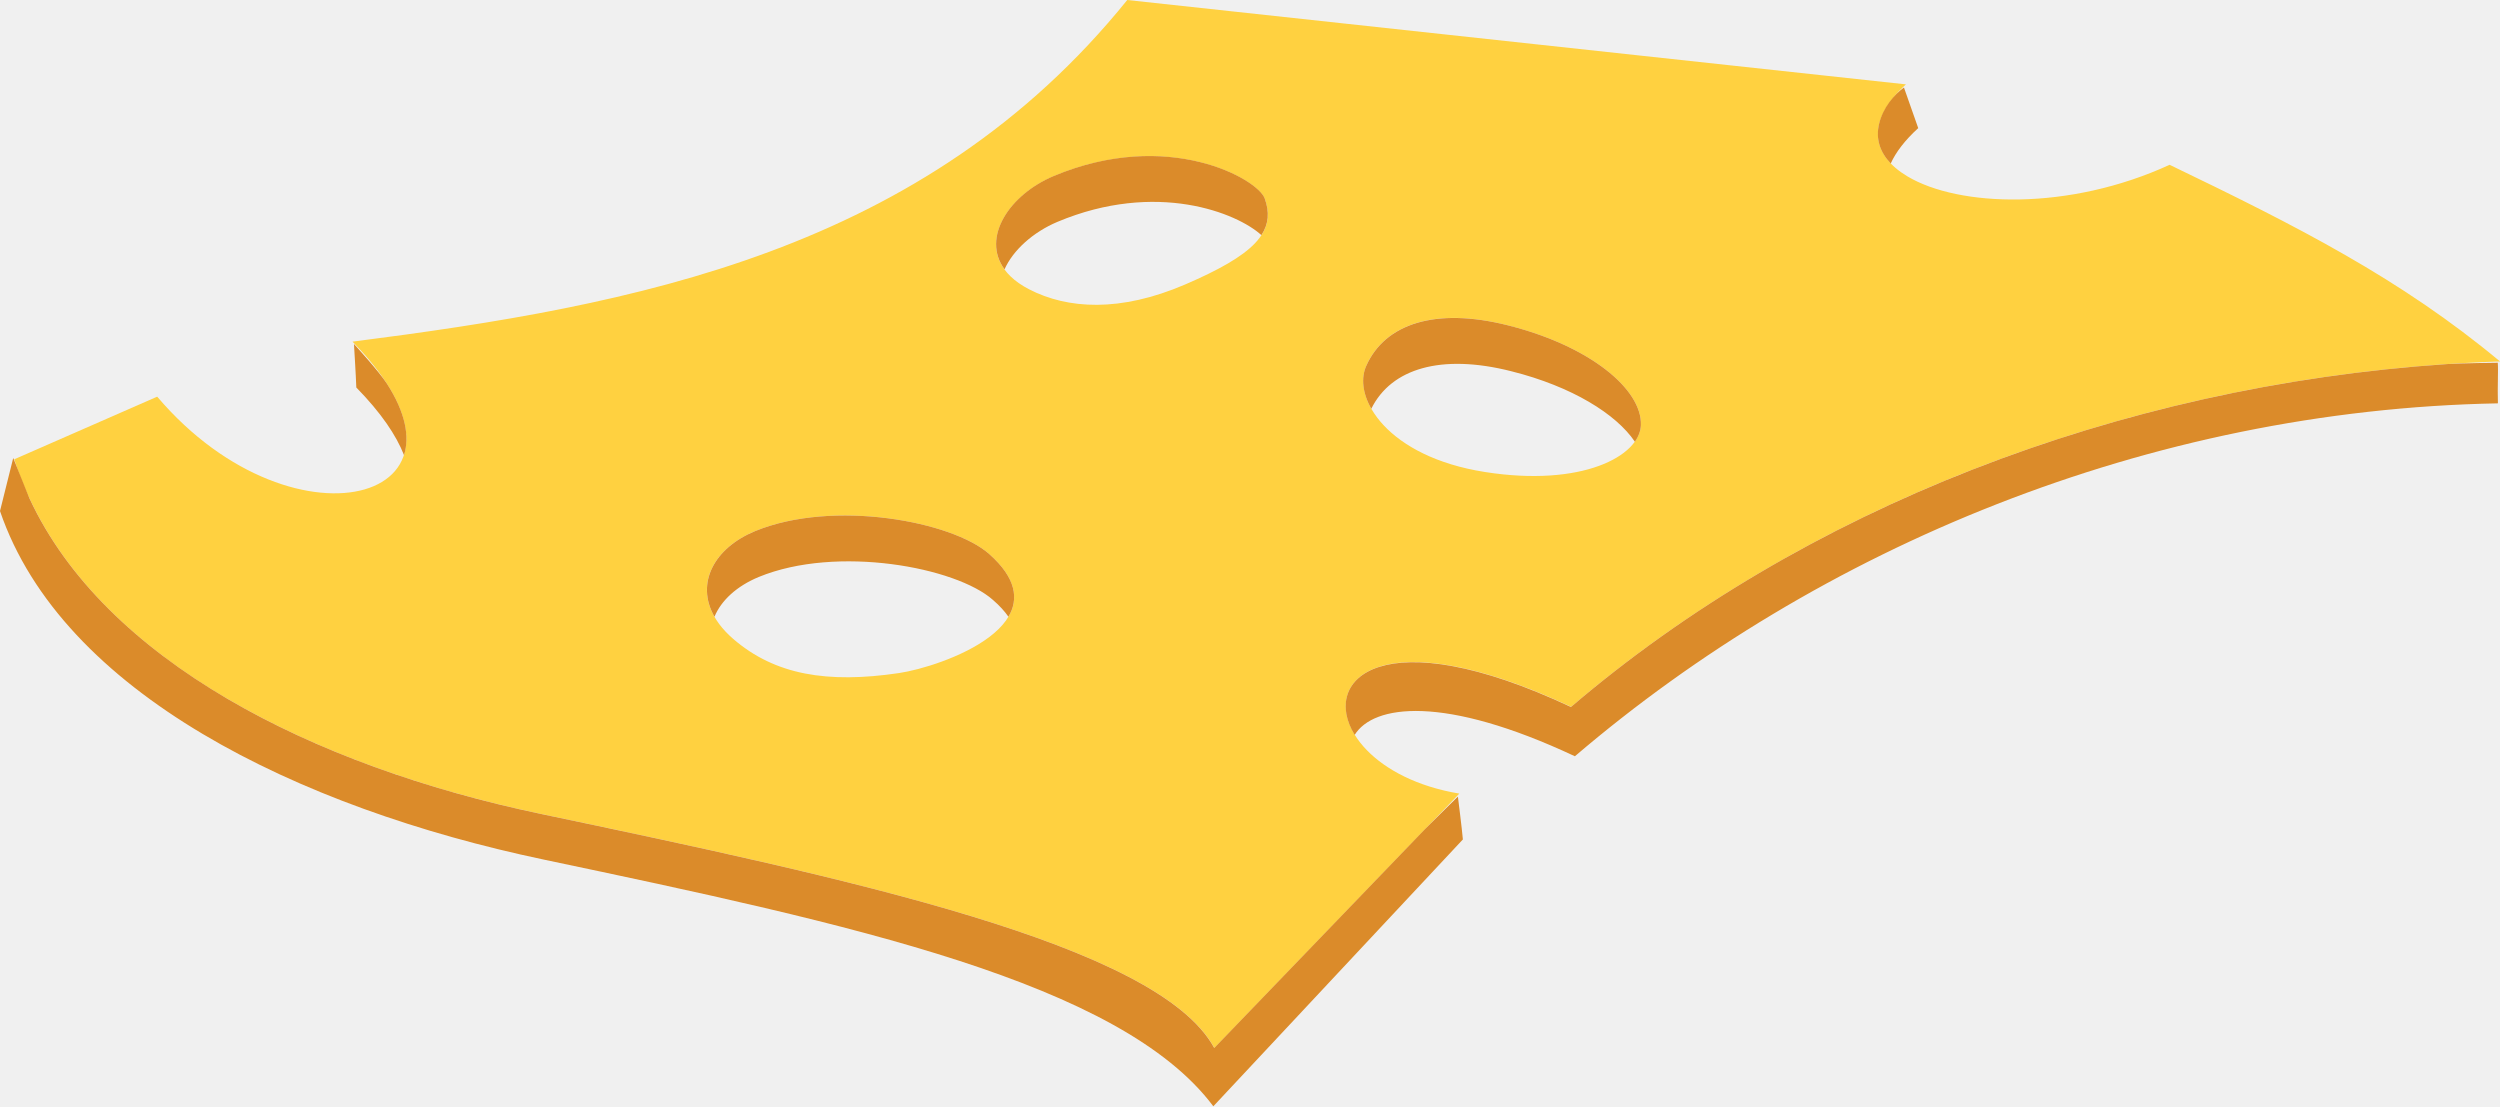
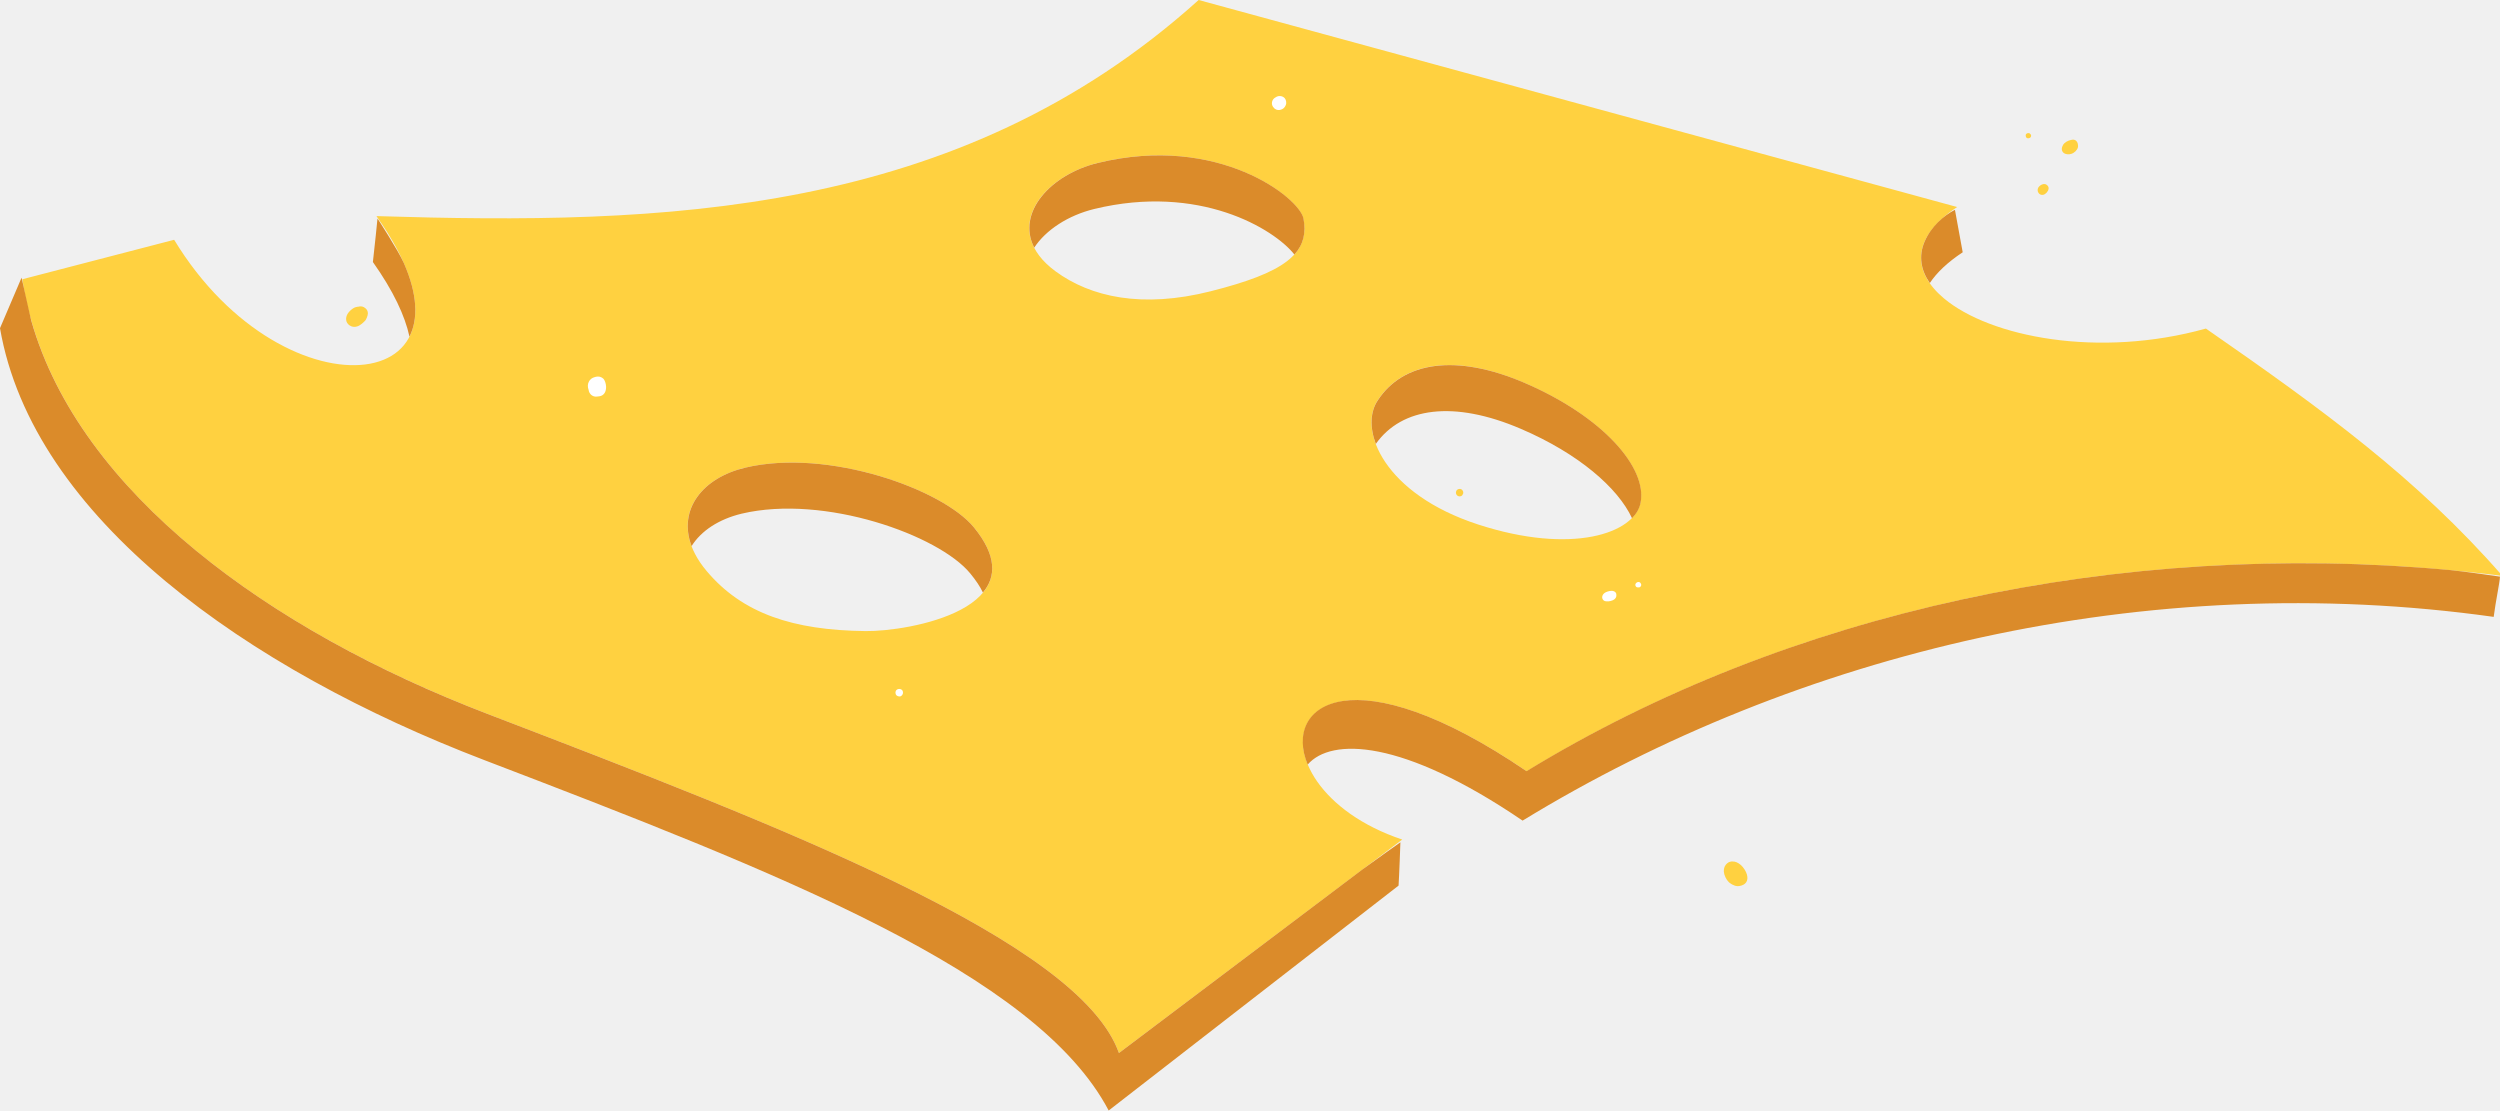
- <svg xmlns="http://www.w3.org/2000/svg" version="1.1" id="_x2018_ëîé_x5F_1" x="0px" y="0px" viewBox="0 0 1908.4 844.5" style="enable-background:new 0 0 1908.4 844.5;" xml:space="preserve">
+ <svg xmlns="http://www.w3.org/2000/svg" version="1.1" id="_x2018_ëîé_x5F_1" x="0px" y="0px" viewBox="0 0 1900.7 844.3" style="enable-background:new 0 0 1900.7 844.3;" xml:space="preserve">
  <style type="text/css">
	.st0{fill-rule:evenodd;clip-rule:evenodd;fill:#DB8B2A;}
	.st1{fill-rule:evenodd;clip-rule:evenodd;fill:#E3E82D;}
	.st2{fill-rule:evenodd;clip-rule:evenodd;fill:#F3C6EF;}
	.st3{fill-rule:evenodd;clip-rule:evenodd;fill:#FDE7FC;}
	.st4{fill-rule:evenodd;clip-rule:evenodd;fill:#A55669;}
	.st5{fill-rule:evenodd;clip-rule:evenodd;fill:#8E3A4F;}
	.st6{fill-rule:evenodd;clip-rule:evenodd;fill:#57271B;}
	.st7{fill-rule:evenodd;clip-rule:evenodd;fill:#7F3C22;}
	.st8{fill-rule:evenodd;clip-rule:evenodd;fill:#FFD140;}
	.st9{fill-rule:evenodd;clip-rule:evenodd;fill:#DB150C;}
	.st10{fill-rule:evenodd;clip-rule:evenodd;fill:#EF442A;}
	.st11{fill-rule:evenodd;clip-rule:evenodd;fill:#B02018;}
	.st12{fill-rule:evenodd;clip-rule:evenodd;fill:#646614;}
	.st13{fill-rule:evenodd;clip-rule:evenodd;fill:#FFFFFF;}
	.st14{fill:#FFFFFF;}
</style>
  <g>
-     <path class="st8" d="M860.5,0C705.3,192.3,484.4,233.2,269.1,260.8c117.2,119.3-42.6,167.4-149.1,42L10.9,350.6   c44.5,140.6,213.2,231,401.5,270.6c234.3,49.3,471.5,99.5,514.6,178.8L1114,605.8c-129.3-21.5-124.3-164.6,85.3-66.2   c186.1-159,443.3-254.7,709.1-263.7c-75.9-63.2-154.8-103.2-252.2-150.1c-77.1,35.4-161,32.2-200.2,8.8   c-26.7-15.9-32.6-41.3-1.1-70.2L860.5,0L860.5,0z M686.2,513.8c32.4-4.8,128.4-38.1,68.9-90.9c-28.1-24.9-118.9-42-178.6-17.5   c-38.1,15.6-51.6,52.3-16.7,82.4C591.6,515.2,631.6,521.9,686.2,513.8L686.2,513.8z M1150.9,248.3c63,15.8,102.7,49,101.7,76.3   c-0.9,23.5-44.9,47.4-119.1,35.7c-74.5-11.7-101.4-56.5-90.6-80.9C1057.2,246.9,1095.9,234.4,1150.9,248.3L1150.9,248.3z    M965.4,151.5c-5.4-14.9-73.9-53.6-161.1-17c-41.1,17.3-64.8,62.5-18.8,86.3c29.4,15.2,69.5,17.7,119.1-3.6   C956.6,194.8,974.8,177.4,965.4,151.5L965.4,151.5z" />
-     <path class="st0" d="M22.5,380.5c57.5,123.5,215.3,204,389.8,240.7c234.3,49.3,471.5,99.5,514.6,178.8l160.6-166.8   c7.4-7.5,25.4-25.1,25.4-25.1s3.2,25.3,3.8,32.7L926.2,844.5c-70.8-94.6-276.7-139-511-188.3C226.9,616.6,47.3,528.7,0,390.1   l10.1-40.5L22.5,380.5L22.5,380.5z M1868.4,277.9c10.7-0.7,38.3-1,38.3-1c0.5,5.7-0.3,18.4,0.1,31   c-266.6,5-518.5,110.4-704.6,269.4c-100.3-47.1-153.8-39.4-168.1-16.3c-26.2-42.6,21.3-88.8,165.1-21.3   C1376,388.6,1616.9,294.7,1868.4,277.9L1868.4,277.9z M545.4,470.8c-14.7-25.8,0-52.6,31.1-65.4c59.7-24.5,150.5-7.4,178.6,17.5   c20.9,18.5,22.6,34.6,14.7,47.9c-2.9-4.2-6.8-8.5-11.9-12.9c-28.1-24.9-118.9-42-178.6-17.5C562.6,447.3,550.6,458.2,545.4,470.8   L545.4,470.8z M1046.8,312c-6.8-11.9-7.9-23.6-3.9-32.6c14.4-32.5,53.1-44.9,108-31.1c63,15.8,102.7,49,101.7,76.3   c-0.2,4.2-1.7,8.5-4.6,12.6c-14.2-21.1-48-42.2-94.3-53.8C1100.1,269.8,1062,281.3,1046.8,312L1046.8,312z M295.3,292.8   c14.3,22.1,17.6,40.7,13.1,54.6c-5.9-15.1-17.6-32.4-36.4-51.6c-0.3-9-1.8-33.2-1.8-33.2S289.5,283.7,295.3,292.8L295.3,292.8z    M766.8,205.6c-17.9-24.5,4-57.1,37.5-71.2c87.2-36.6,155.6,2.1,161.1,17c3.8,10.5,3.1,19.5-2.5,28.1   c-18.4-16.9-80.1-41.9-155.8-10.1C788.5,177.3,773.4,190.9,766.8,205.6L766.8,205.6z M1434.4,94.6c3-12.6,11.5-22.3,19-27.8   l10.9,31c-10.2,9.3-17.1,18.4-21,27C1435.1,116.2,1431.7,106,1434.4,94.6L1434.4,94.6z" />
+     <g>
+       <path class="st8" d="M911.3,0C727.7,165.4,503,171,286.2,164.3c97,136.3-68.5,158.5-153.8,18l-115.4,30    C38.7,358,191.1,474,370.7,542.8c223.6,85.7,449.9,172.6,480,257.8l215.4-162.3c-124.3-41.6-96.7-182.1,94.6-51.9    c208.8-127.7,477.9-181.6,741.8-148.6c-65-74.4-136.6-126.4-225.4-188c-81.7,22.8-164.1,6.4-199.1-22.9    c-23.9-20-25.7-45.9,10-69.5L911.3,0L911.3,0z M658.1,479.8c32.7,0.4,132.8-17.4,82.3-78.9c-23.8-29-110.8-60.2-173.6-45.4    c-40.1,9.4-59.2,43.5-29.5,78.7C564.4,466.4,602.9,479.2,658.1,479.8L658.1,479.8z M1158.8,291c59.7,25.6,93.7,64.6,88.4,91.3    c-4.6,23.1-51.8,39.7-123.3,16.5c-71.7-23.3-91.2-71.8-76.7-94.1C1066.6,274.8,1106.7,268.6,1158.8,291L1158.8,291z M990.9,166.1    c-3-15.6-64.5-64.6-156.4-42.2c-43.4,10.6-73.9,51.5-32.1,82.3c26.6,19.6,65.9,28.5,118.2,15.2    C975.5,207.5,996.2,193.2,990.9,166.1L990.9,166.1z" />
+       <path class="st0" d="M23.7,243.6C61,374.6,204.2,479,370.7,542.8c223.6,85.7,449.9,172.6,480,257.8l184.9-139.4    c8.5-6.3,29.1-20.8,29.1-20.8s-0.9,25.5-1.4,32.9L842.9,844.3c-55-104.6-251.3-180.9-474.9-266.5C188.3,509,24.9,393.8,0,249.5    l16.4-38.4L23.7,243.6L23.7,243.6z M1862.7,433.4c10.7,1,38,5,38,5c-0.4,5.7-3.2,18.1-4.8,30.6c-264-37.1-529.4,27.2-738.3,154.9    c-91.6-62.3-145.6-63.2-163.4-42.6c-19.2-46.2,35-84.4,166.4,5C1359,465,1611.7,410.3,1862.7,433.4L1862.7,433.4z M525.8,415.2    c-10.5-27.8,8.3-52,41-59.7c62.8-14.8,149.8,16.4,173.6,45.4c17.7,21.6,16.9,37.7,6.9,49.6c-2.2-4.6-5.4-9.4-9.7-14.6    c-23.8-29-110.8-60.2-173.6-45.4C546.5,394.7,533,403.6,525.8,415.2L525.8,415.2z M1046,337.5c-4.8-12.8-4.1-24.6,1.3-32.8    c19.3-29.8,59.5-36,111.6-13.7c59.7,25.6,93.7,64.6,88.4,91.3c-0.8,4.2-3,8.1-6.5,11.7c-10.7-23.1-40.7-49.2-84.6-68    C1105.3,304.2,1065.8,309.6,1046,337.5L1046,337.5z M307,199.9c10.6,24.1,11,42.9,4.3,56c-3.4-15.8-12.3-34.8-27.8-56.7    c1.1-8.9,3.5-33.1,3.5-33.1S302.6,190.1,307,199.9L307,199.9z M786.3,188.3c-13.8-27,13-55.8,48.3-64.4    c91.9-22.4,153.4,26.6,156.4,42.2c2.1,10.9,0,19.8-6.9,27.4c-15.5-19.6-72.4-54-152.2-34.6C812.2,163.7,795.1,174.8,786.3,188.3    L786.3,188.3z M1463.1,184c5-11.9,14.9-20.2,23.2-24.5l5.9,32.3c-11.5,7.6-19.8,15.5-25,23.4    C1460.4,205.4,1458.6,194.8,1463.1,184L1463.1,184z" />
+     </g>
+     <path class="st8" d="M1544.2,103c0.1,1.2-0.7,1.9-1.7,2.1c-1,0.2-1.8-0.1-2.2-1c0-0.1-0.2-0.6-0.2-1.1c0-0.6,0.2-1.2,0.9-1.5l0,0   c0.9-0.6,2.2-0.4,2.8,0.6C1544.1,102.3,1544.2,102.7,1544.2,103L1544.2,103z M1574.6,106.4c0.3-0.1,0.7-0.2,1-0.2   c1.5-0.2,2.8,0.4,3.6,1.8c0.7,1.1,0.8,3.3,0.6,4c-0.5,2.1-2.7,4.3-5.1,5c-1.9,0.6-3.9,0.4-5.4-0.5c-2.5-1.7-1.9-4.5-0.8-6.3   C1569.5,108.4,1572.2,106.8,1574.6,106.4L1574.6,106.4z M1326.7,671.8c-0.9,0.9-3.5,2.1-6.1,1.9c-2.7-0.3-5.4-2.2-6.3-3.1   c-1.9-1.9-3.5-5.2-3.7-7.9c-0.1-2,0.4-3.8,1.4-5.1c1.8-2.4,4.2-3,6.8-2.5c2,0.4,4.5,1.9,6.3,4.2c2,2.4,3.3,5.4,3.4,7.5   C1328.7,668.9,1328,670.6,1326.7,671.8L1326.7,671.8z M1555.7,146.7c-0.5,0.6-1.2,1.1-1.9,1.3c-1,0.3-1.9,0.2-2.7-0.2   c-0.7-0.4-1.4-1-1.8-2.3c-0.2-0.9-0.2-2,0.5-3.1c0.6-0.9,1.9-1.9,2.9-2.2c2.2-0.8,3.8,0.3,4.5,1.6c0.3,0.5,0.4,1.1,0.3,1.8   c-0.1,0.6-0.4,1.5-1.1,2.3C1556.3,146.3,1556,146.5,1555.7,146.7L1555.7,146.7z M1112.3,375.4c-0.2,0.7-0.6,1.3-1.3,1.7   c-1.3,0.7-3,0.2-3.7-1.1c-0.3-0.6-0.4-1.1-0.4-1.5c0.1-1,0.5-1.9,1.2-2.3c1.3-0.8,2.9-0.7,3.8,0.6c0.7,1,0.6,1.7,0.6,2.2   C1112.5,375.1,1112.4,375.3,1112.3,375.4L1112.3,375.4z M272.3,233.2c2-0.6,4-0.3,5.7,1.3c0.9,0.8,1.7,2,1.7,3.8   c0,1.7-1.4,4.8-2,5.4c-1.3,1.4-3.8,3.8-6.2,4.5c-2,0.6-3.9,0.4-5.7-0.8c-1.6-1.1-2.4-2.5-2.6-4c-0.2-1.5,0.1-3.3,1.2-5   c1.1-1.7,3-3.4,4.5-4.2c1.2-0.7,2.3-0.9,3.1-1C272.1,233.2,272.2,233.2,272.3,233.2L272.3,233.2z" />
+     <path class="st13" d="M1226.4,449.3c-1.3-0.3-3.7,0.1-5.4,0.9c-3.2,1.5-3.1,4.2-2.7,5c0.4,0.9,1,1.5,1.9,1.8   c0.6,0.2,1.4,0.2,1.9,0.2c1.1,0.1,3.7-0.4,5.1-1.4c1.2-0.9,1.8-2,1.7-3.4C1229,450.8,1228.1,449.8,1226.4,449.3z" />
+     <path class="st13" d="M684,523.8c-2.1-0.1-3.2,1.3-3.2,2.7c0,1.6,0.9,2.9,3.1,3c1.3,0.1,2.6-1.3,2.6-2.8c0-0.1,0-0.4,0-0.4   C686.4,524.1,684.2,523.8,684,523.8z" />
+     <path class="st13" d="M1246.8,442.8c-0.6-0.4-1.3-0.4-1.9-0.2c0,0,0,0,0,0c-0.1,0-0.4,0.2-0.5,0.3c-0.3,0.2-0.5,0.3-0.6,0.5   c-0.7,0.8-0.5,1.6-0.3,2.1c0.2,0.4,0.5,1,1.6,1.1c0.1,0,0.2,0,0.3,0c0.4,0.1,0.9,0,1.4-0.2c0.8-0.5,1.2-1.5,0.9-2.3   C1247.5,443.5,1247.2,443.1,1246.8,442.8z" />
+     <path class="st13" d="M452.5,286.6c-2.5,0.6-3.9,1.9-4.7,3.4c-1.1,1.9-1.1,4.3-0.3,6.4c0.2,1.7,1.1,3.1,2.1,3.9   c0.9,0.7,2.3,1.5,4.3,1.2c0.6,0,1.2-0.1,1.8-0.2c3.9-0.6,5.2-4,5.1-7.3c-0.1-2.5-1-5-2.1-6.1C457.4,286.7,455.5,285.8,452.5,286.6z   " />
+     <path class="st13" d="M969.7,74.1c-0.1,0.1-0.3,0.2-0.4,0.2c-2.4,1.6-3,4.7-1.4,7c1.3,1.9,3.2,2.6,5,2.3c2.8-0.5,4-2.1,4.6-3.6   c0.9-2,0.2-4.4-0.9-5.5C974.8,72.7,971.8,72.5,969.7,74.1z" />
  </g>
</svg>
